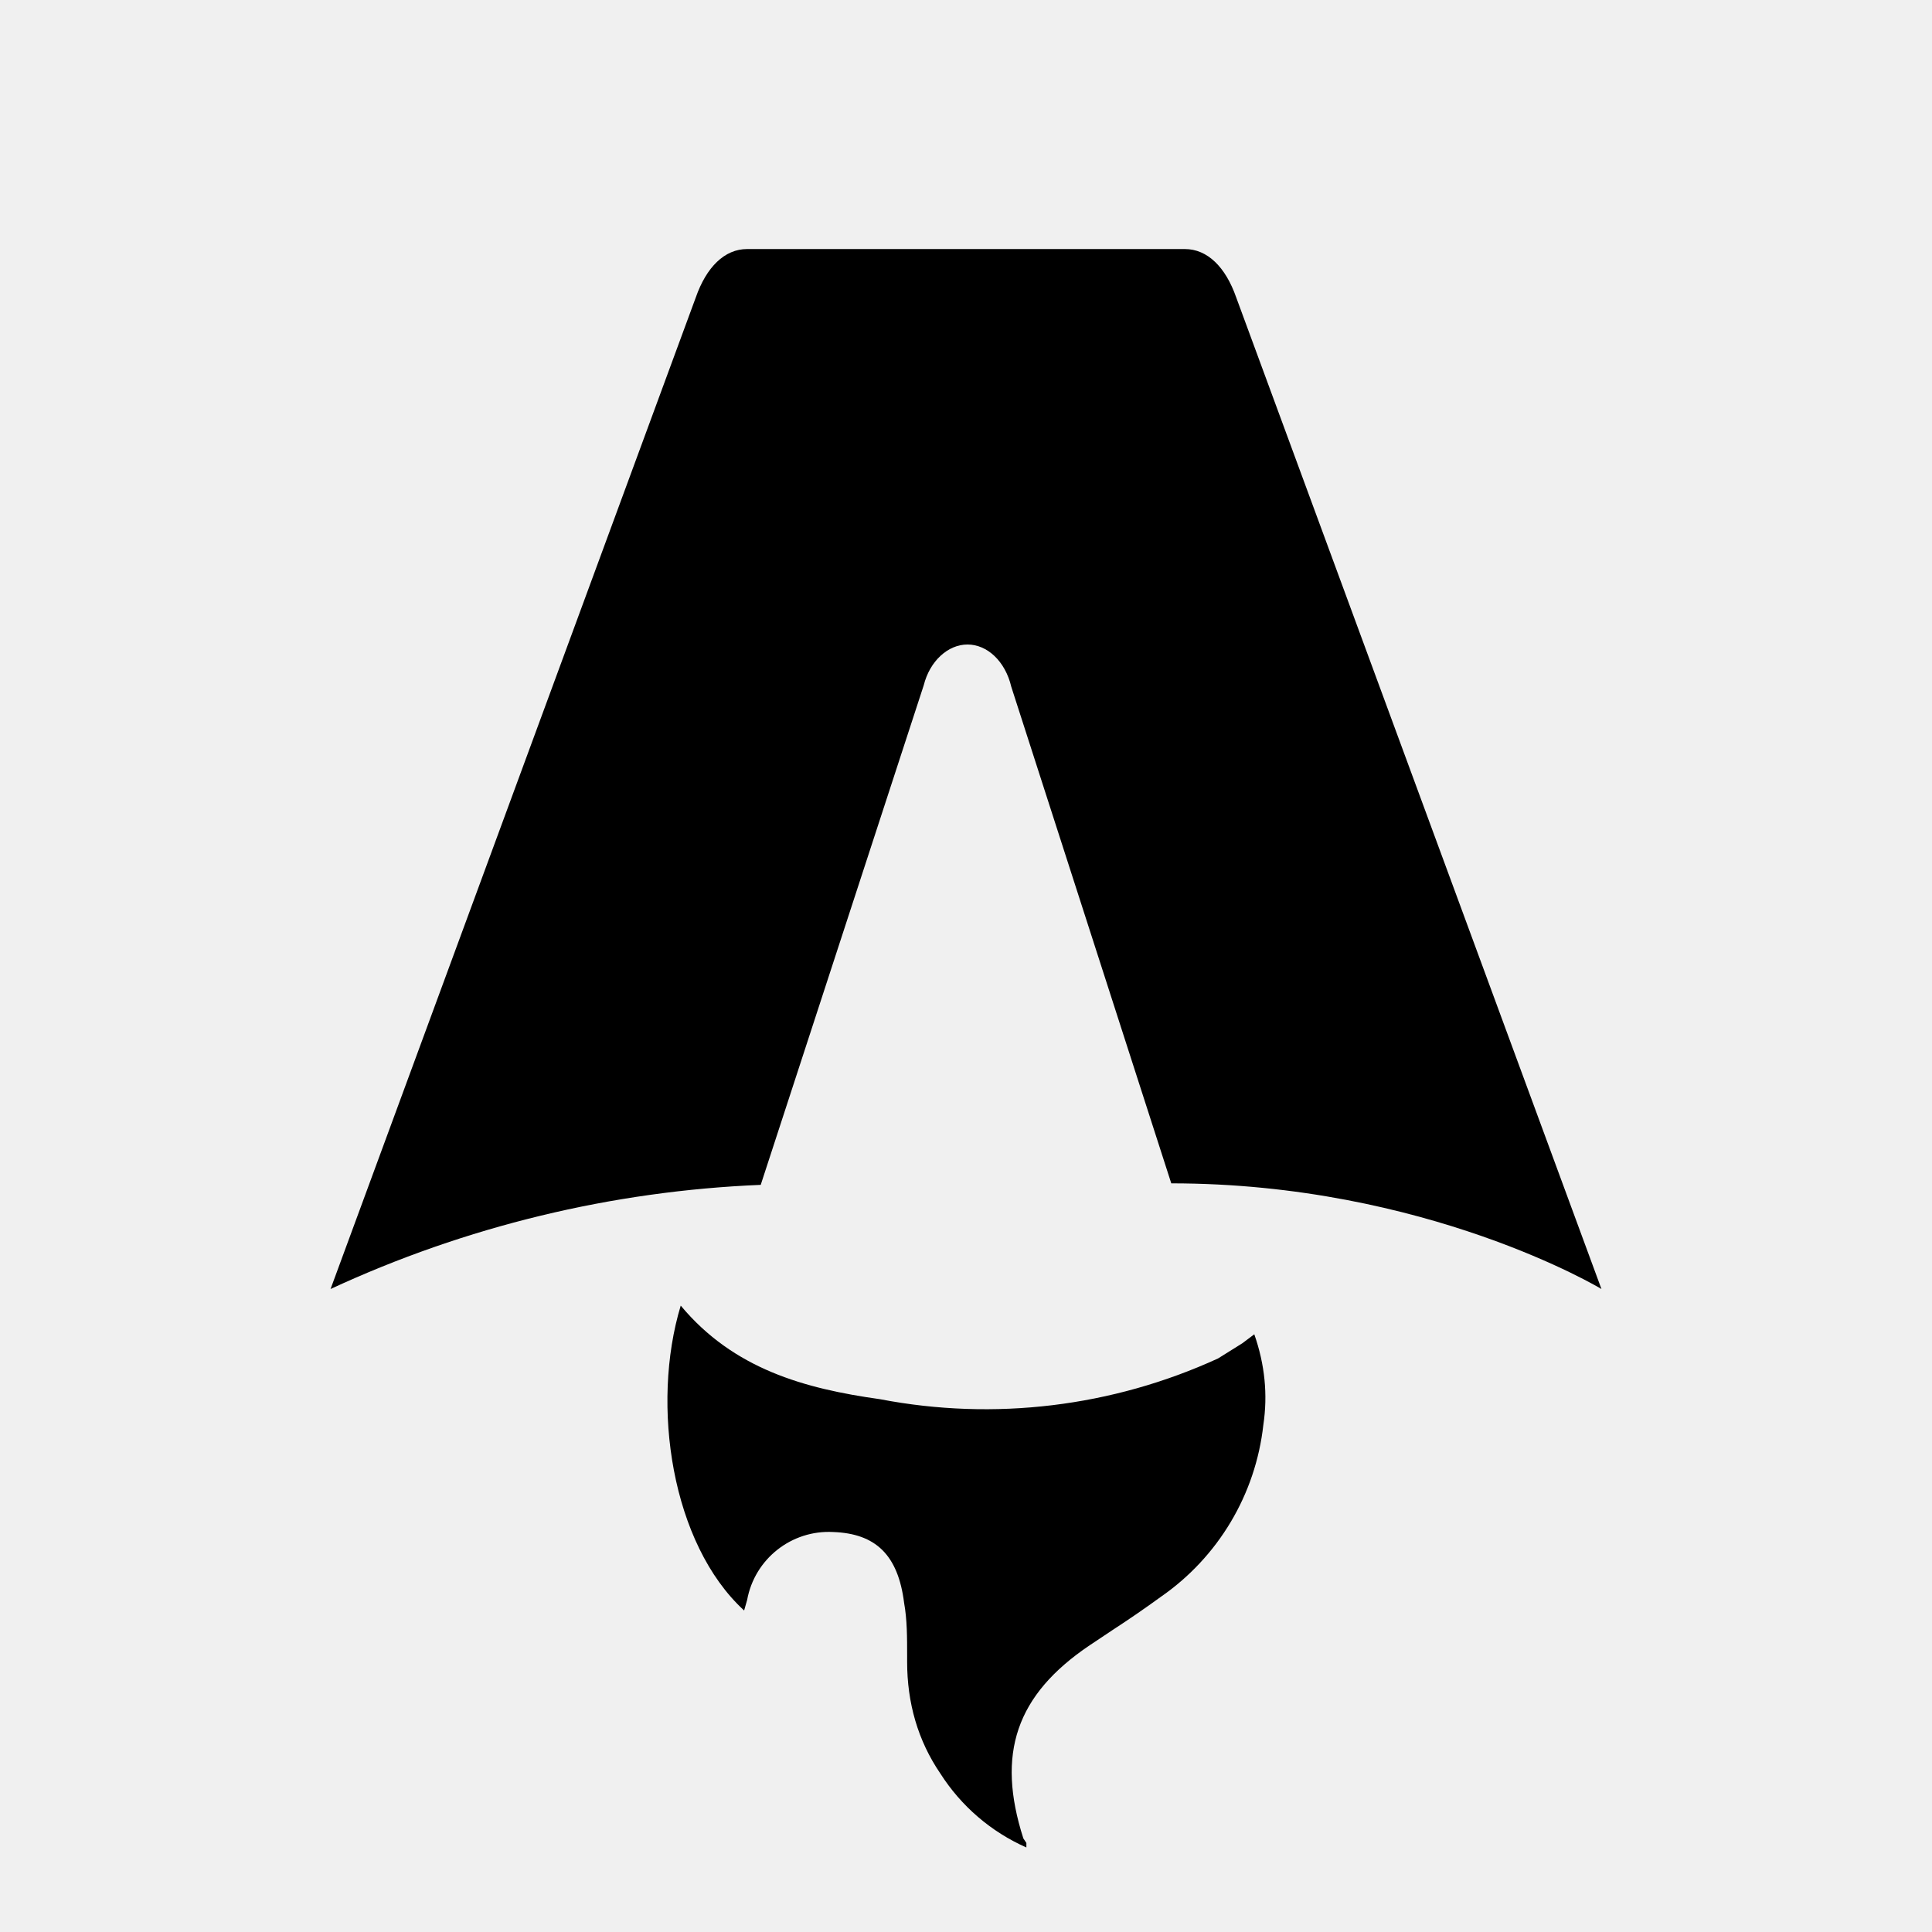
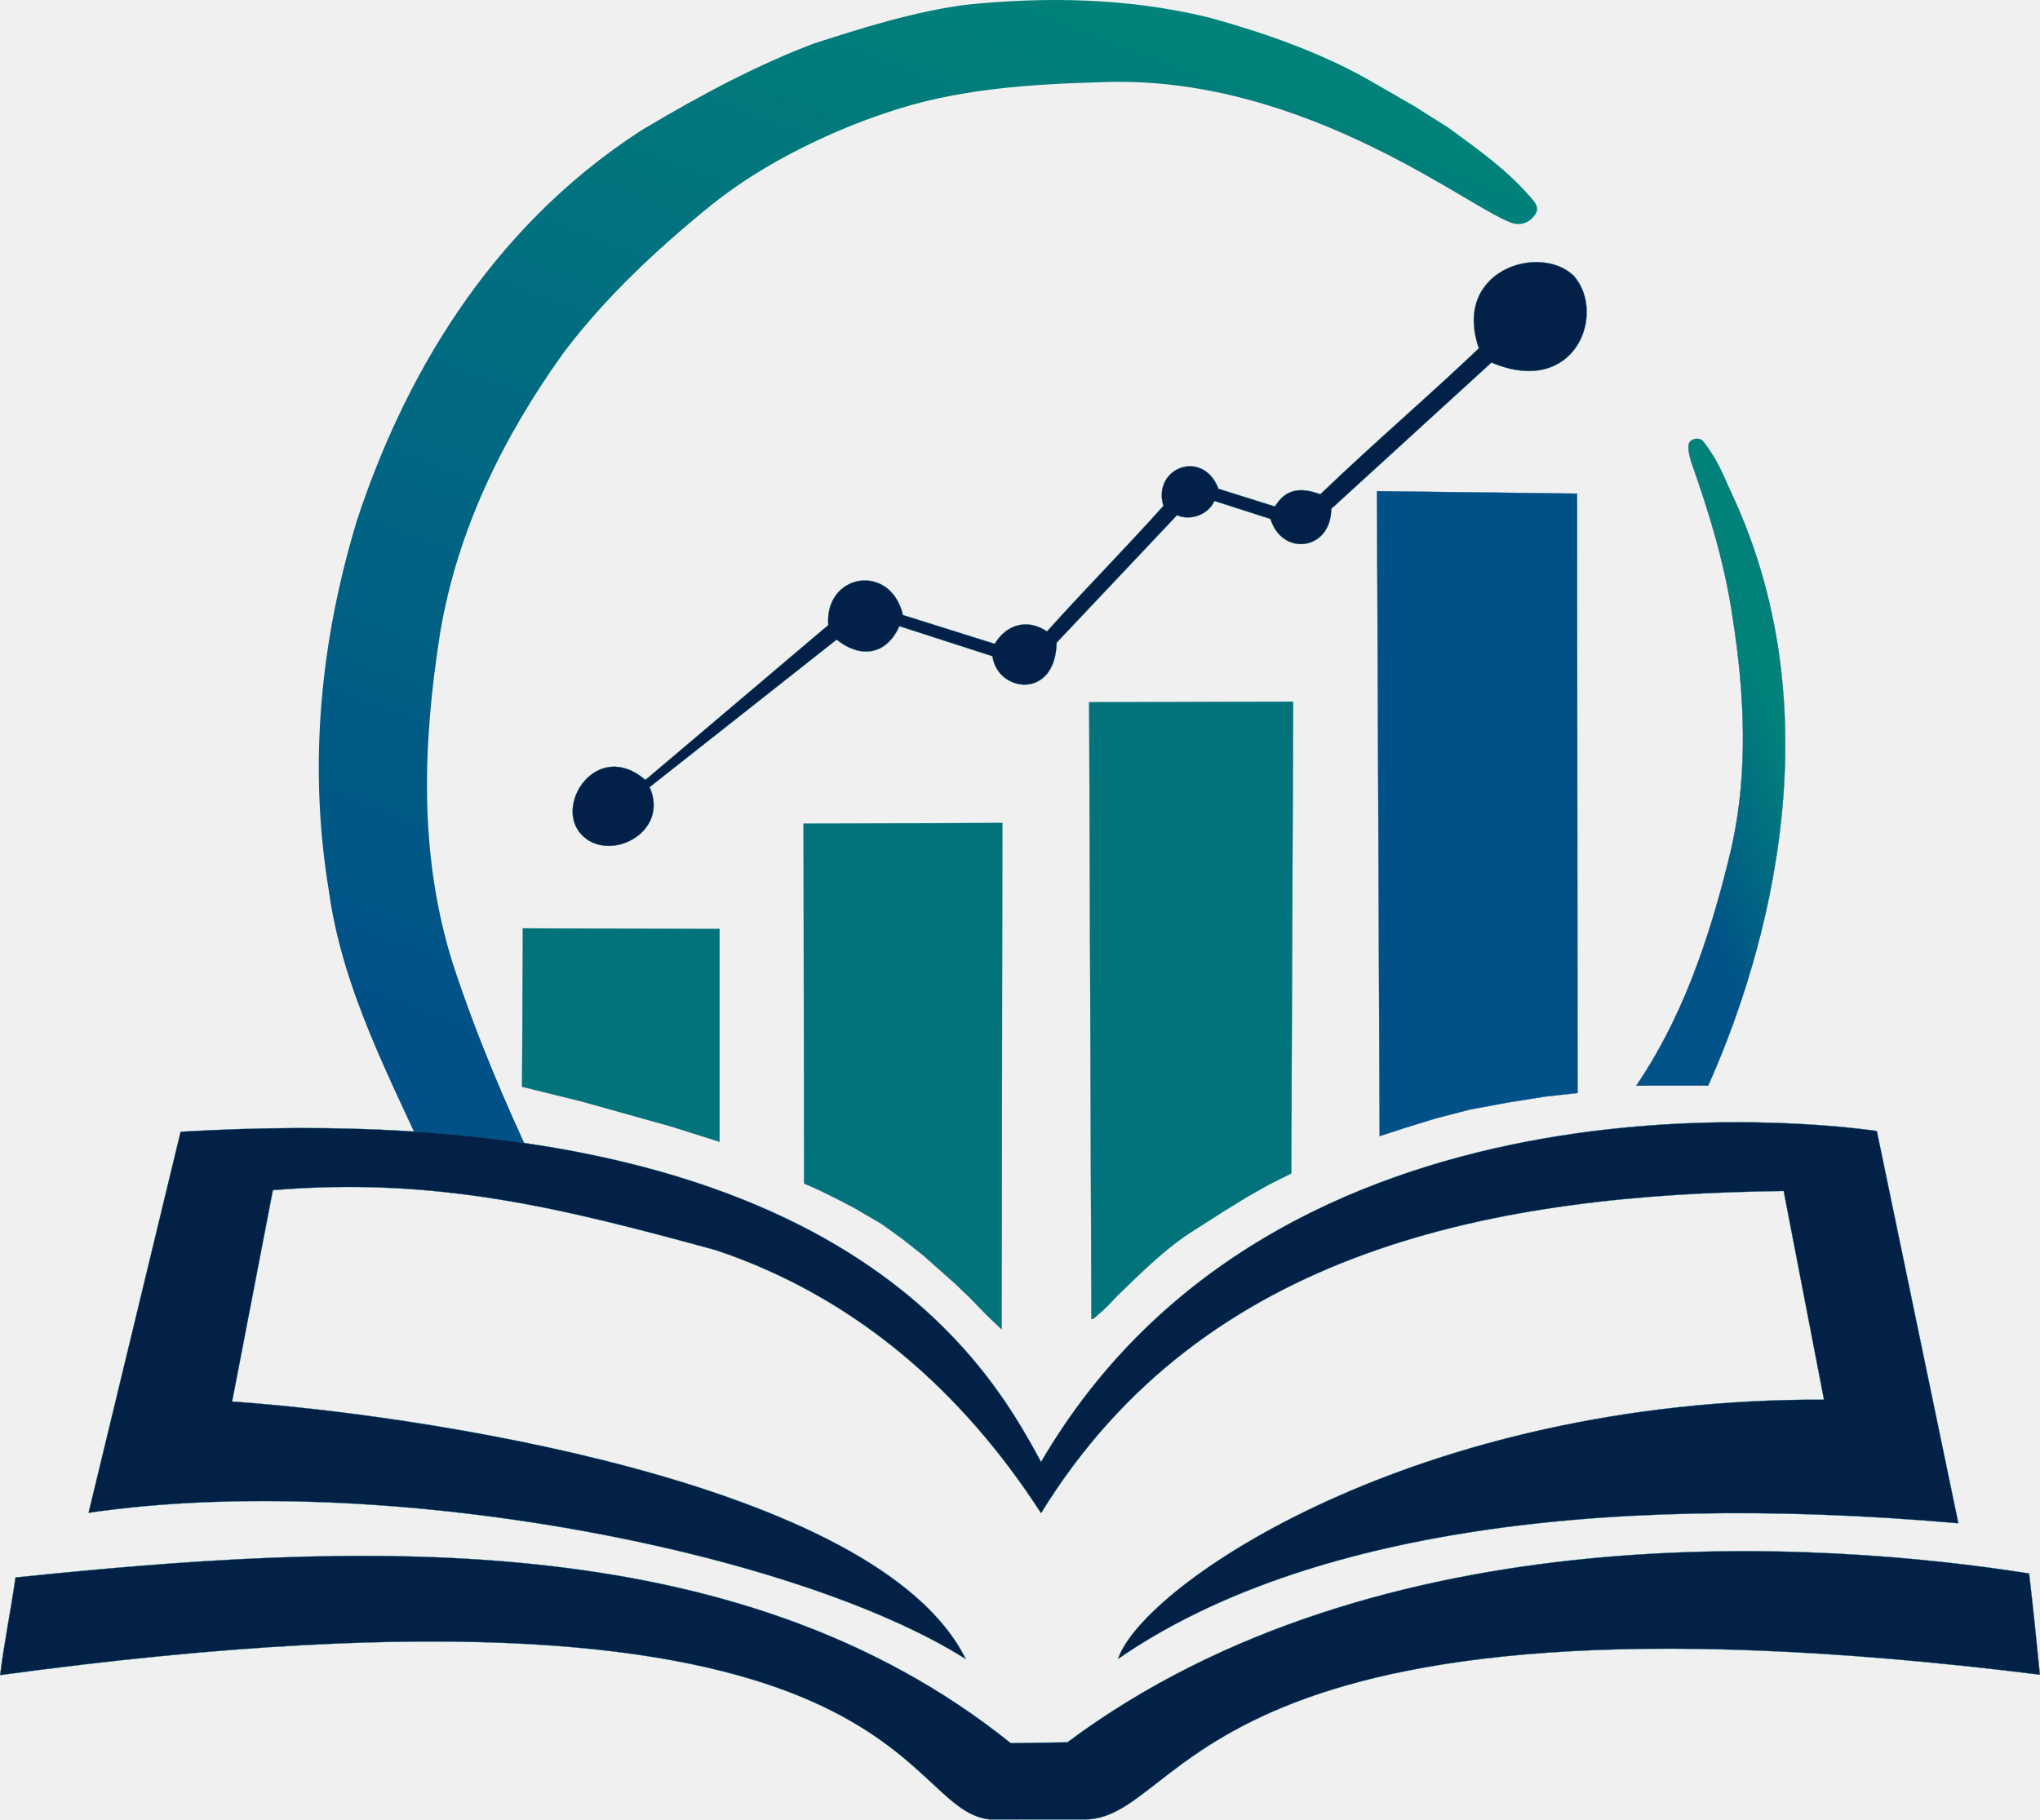
- <svg xmlns="http://www.w3.org/2000/svg" fill="none" viewBox="0 0 128 128">
-   <path d="M50.4 78.5a75.1 75.1 0 0 0-28.5 6.9l24.2-65.7c.7-2 1.9-3.2 3.4-3.2h29c1.5 0 2.7 1.2 3.4 3.2l24.2 65.7s-11.6-7-28.5-7L67 45.5c-.4-1.7-1.6-2.8-2.9-2.8-1.3 0-2.5 1.1-2.9 2.7L50.4 78.5Zm-1.1 28.2Zm-4.2-20.2c-2 6.6-.6 15.8 4.2 20.2a17.5 17.5 0 0 1 .2-.7 5.5 5.5 0 0 1 5.7-4.5c2.8.1 4.3 1.5 4.7 4.7.2 1.1.2 2.3.2 3.5v.4c0 2.7.7 5.2 2.2 7.4a13 13 0 0 0 5.7 4.9v-.3l-.2-.3c-1.8-5.6-.5-9.5 4.4-12.8l1.5-1a73 73 0 0 0 3.2-2.2 16 16 0 0 0 6.8-11.4c.3-2 .1-4-.6-6l-.8.6-1.6 1a37 37 0 0 1-22.4 2.7c-5-.7-9.7-2-13.2-6.2Z" />
-   <style>
-         path { fill: #000; }
-         @media (prefers-color-scheme: dark) {
-             path { fill: #FFF; }
-         }
-     </style>
+ <svg xmlns="http://www.w3.org/2000/svg" xmlns:xlink="http://www.w3.org/1999/xlink" width="393.375mm" height="350.972mm" viewBox="0 0 393.375 350.972" version="1.1" id="svg1" xml:space="preserve">
+   <defs id="defs1">
+     <linearGradient id="linearGradient7">
+       <stop style="stop-color:#015288;stop-opacity:1;" offset="0" id="stop7" />
+       <stop style="stop-color:#01817a;stop-opacity:1;" offset="1" id="stop8" />
+     </linearGradient>
+     <linearGradient id="linearGradient4">
+       <stop style="stop-color:#13518a;stop-opacity:1;" offset="0" id="stop4" />
+       <stop style="stop-color:#13518a;stop-opacity:0;" offset="1" id="stop5" />
+     </linearGradient>
+     <linearGradient id="linearGradient2">
+       <stop style="stop-color:#015088;stop-opacity:1;" offset="0" id="stop2" />
+       <stop style="stop-color:#01827a;stop-opacity:1;" offset="1" id="stop3" />
+     </linearGradient>
+     <linearGradient xlink:href="#linearGradient2" id="linearGradient3" x1="147.488" y1="121.531" x2="163.684" y2="79.341" gradientUnits="userSpaceOnUse" gradientTransform="matrix(5.223004,0,0,5.223004,-630.022,-388.809)" />
+     <linearGradient xlink:href="#linearGradient4" id="linearGradient5" x1="137.05" y1="101.68" x2="182.16" y2="101.68" gradientUnits="userSpaceOnUse" gradientTransform="matrix(5.223004,0,0,5.223004,-650.662,-395.0411)" />
+     <linearGradient xlink:href="#linearGradient7" id="linearGradient8" x1="186.277" y1="109.256" x2="191.121" y2="107.2" gradientUnits="userSpaceOnUse" gradientTransform="matrix(5.223004,0,0,5.223004,-650.662,-395.0411)" />
+   </defs>
+   <g id="layer4" transform="translate(-4.34767,-23.42881)">
+     <g id="g35" style="display:none">
+       <rect style="fill:#fffffe;fill-opacity:1;stroke:#02707a;stroke-width:0.01;stroke-linecap:round;stroke-linejoin:round;stroke-dasharray:none;stroke-opacity:1;paint-order:normal" id="rect34" width="422.275" height="414.867" x="-11.642" y="-2.117" />
+     </g>
+     <g id="g45" style="display:inline">
+       <path style="fill:#032047;fill-opacity:1;stroke:#02707a;stroke-width:0.052;stroke-linecap:round;stroke-linejoin:round;stroke-dasharray:none;stroke-opacity:1;paint-order:normal" d="M 7.337,327.694 C 6.45,333.985 5.152,340.22 4.374,346.526 180.56,322.595 176.943,372.559 195.203,374.37 l 18.396,0.005 c 20.05,-0.259 20.488,-48.237 184.098,-27.931 -0.718,-6.951 -1.073,-11.02 -2.073,-19.52 -39.766,-6.256 -125.372,-12.224 -185.46,32.569 l -10.916,0.162 C 145.992,316.819 71.501,321.099 7.336,327.695 Z" id="path35" />
+       <path style="display:inline;fill:#032148;fill-opacity:1;stroke:#02707a;stroke-width:0.052;stroke-linecap:round;stroke-linejoin:round;stroke-dasharray:none;stroke-opacity:1;paint-order:normal" d="m 258.95,118.761 c -4.02,-1.461 -6.707,-0.964 -8.76,2.36 l -10.881,-3.418 c -2.956,-7.824 -12.836,-4.059 -10.621,3.3 -7.17,8.007 -15.271,16.215 -22.45,24.214 -3.91,-2.642 -7.955,-1.199 -10.075,2.398 l -17.707,-5.562 c -2.349,-10.161 -15.142,-8.05 -14.391,1.94 l -35.261,29.873 c -9.254,-7.957 -17.684,4.672 -12.41,10.464 5.208,5.72 17.181,-0.196 13.226,-9.082 l 36.06,-28.447 c 4.345,3.526 9.479,3.246 12.094,-2.596 l 17.945,5.796 c 0.933,6.94 12.118,8.543 12.386,-2.617 l 23.206,-24.578 c 2.5,1.125 6.012,-0.03 7.216,-2.753 l 10.794,3.471 c 2.305,7.348 11.699,6.072 11.737,-1.945 l 30.882,-28.215 c 16.073,6.769 22.268,-9.315 15.931,-16.697 -6.612,-6.451 -23.588,-1.069 -18.347,13.941 -11.087,10.511 -19.483,17.536 -30.575,28.151 z" id="path36" />
+       <path style="fill:url(#linearGradient8);stroke:#13518a;stroke-width:0.052;stroke-linecap:round;stroke-linejoin:round;stroke-dasharray:none;stroke-opacity:1;paint-order:normal" d="m 333.739,232.816 -13.865,0.011 c 8.341,-12.255 13.986,-27.224 18.419,-46.141 3.192,-14.456 2.465,-29.358 0.205,-43.895 -1.493,-10.369 -4.488,-20.257 -7.968,-30.104 -0.585,-1.913 -0.896,-3.53 -0.206,-4.156 0.795,-0.718 2.069,-0.545 2.478,0.072 2.606,3.321 3.714,6.196 5.181,9.442 21.84,45.988 4.622,95.014 -4.245,114.772 z" id="path37" />
+       <path style="fill:url(#linearGradient3);stroke:url(#linearGradient5);stroke-width:0;stroke-linejoin:round;stroke-dasharray:none;stroke-opacity:1;paint-order:normal" d="m 300.168,62.284 c -4.667,-5.721 -10.716,-9.967 -16.618,-14.288 l -6.665,-4.201 -8.256,-4.752 C 260.302,34.258 249.904,30.202 237.311,26.768 221.908,23.037 206.137,22.746 190.471,24.36 180.462,25.721 170.865,28.728 161.287,31.823 150.766,35.806 140.256,41.265 128.003,48.578 98.155,67.902 81.954,97.149 73.174,123.81 c -7.082,23.339 -9.394,47.348 -5.413,71.445 2.598,19.051 11.793,36.117 19.619,53.404 l 20.37,0.188 c -6.098,-12.864 -11.596,-25.891 -16.044,-39.433 -6.635,-20.992 -5.861,-42.456 -2.485,-63.935 3.376,-19.941 12.146,-37.77 23.835,-54.063 8.213,-10.845 18.054,-19.996 28.589,-28.541 12.85,-10.301 28.412,-15.965 33.055,-17.505 13.621,-4.787 27.949,-5.689 42.222,-6.098 39.855,-1.502 72.187,25.616 79.507,27.32 2.397,0.329 3.634,-1.143 4.216,-2.259 0.292,-0.77 -0.056,-1.504 -0.479,-2.048 z" id="path38" />
+       <path style="fill:#015088;fill-opacity:1;stroke:#015088;stroke-width:0.052;stroke-linecap:round;stroke-linejoin:round;stroke-dasharray:none;stroke-opacity:1;paint-order:normal" d="m 269.869,118.169 0.518,124.394 4.514,-1.468 6.323,-1.959 6.585,-1.694 7.204,-1.346 7.341,-1.164 6.193,-0.678 -0.091,-115.611 z" id="path39" />
+       <path style="fill:#02727b;fill-opacity:1;stroke:#02707a;stroke-width:0.052;stroke-linecap:round;stroke-linejoin:round;stroke-dasharray:none;stroke-opacity:1;paint-order:normal" d="m 214.809,277.846 -0.435,-118.957 39.331,-0.122 -0.367,90.998 -4.199,2.092 -4.306,2.428 -4.58,2.825 -5.405,3.451 c -5.631,3.481 -10.255,8.176 -14.998,12.731 l -1.827,1.939 c -0.626,0.602 -1.271,1.183 -1.917,1.764 l -0.628,0.541 -0.147,0.11 -0.179,0.125 -0.174,0.062 z" id="path40" />
+       <path style="fill:#02727b;fill-opacity:1;stroke:#02707a;stroke-width:0.052;stroke-linecap:round;stroke-linejoin:round;stroke-dasharray:none;stroke-opacity:1;paint-order:normal" d="m 159.305,182.299 0.097,69.398 c 3.591,1.536 5.76,2.676 9.533,4.642 l 5.474,3.196 3.9,2.819 4.09,3.227 6.391,5.679 2.88,2.791 c 1.884,1.966 2.638,2.782 5.822,5.781 l 0.13,-97.663 z" id="path41" />
+       <path style="fill:#02727b;fill-opacity:1;stroke:#02707a;stroke-width:0.052;stroke-linecap:round;stroke-linejoin:round;stroke-dasharray:none;stroke-opacity:1;paint-order:normal" d="m 105.022,233.047 0.153,-30.552 37.132,0.122 h 0.794 v 41.041 l -9.42,-2.978 -17.29,-4.83 z" id="path42" />
+       <text xml:space="preserve" style="font-size:171.657px;line-height:0;font-family:'Mongolian Baiti';-inkscape-font-specification:'Mongolian Baiti';text-align:center;letter-spacing:4.544px;writing-mode:lr-tb;direction:ltr;text-anchor:middle;display:none;fill:#032047;fill-opacity:1;stroke:#02707a;stroke-width:0.057;stroke-linecap:round;stroke-linejoin:round;stroke-dasharray:none;stroke-opacity:1;paint-order:normal" x="808.877" y="183.897" id="text42">
+         <tspan id="tspan42" style="font-style:normal;font-variant:normal;font-weight:bold;font-stretch:normal;font-size:171.657px;line-height:0;font-family:Montserrat;-inkscape-font-specification:'Montserrat Bold';stroke-width:0.057" x="0" y="0">ACLEDS</tspan>
+       </text>
+       <path style="display:none;fill:#3e8c97;fill-opacity:1;stroke:#02707a;stroke-width:0.058;stroke-linecap:round;stroke-linejoin:round;stroke-dasharray:none;stroke-opacity:1;paint-order:normal" d="m 433.76,210.782 -0.005,5.324 743.866,-0.402 -0.017,-4.922 z" id="path43" />
+       <text xml:space="preserve" style="font-style:normal;font-variant:normal;font-weight:bold;font-stretch:normal;font-size:30.293px;line-height:0;font-family:Montserrat;-inkscape-font-specification:'Montserrat Bold';text-align:center;letter-spacing:4.544px;writing-mode:lr-tb;direction:ltr;text-anchor:middle;display:none;fill:#333333;fill-opacity:1;stroke:#02707a;stroke-width:0.057;stroke-linecap:round;stroke-linejoin:round;stroke-dasharray:none;stroke-opacity:1;paint-order:normal" x="725.133" y="260.533" id="text43">
+         <tspan id="tspan43" style="font-style:normal;font-variant:normal;font-weight:bold;font-stretch:normal;font-size:30.293px;font-family:Roboto;-inkscape-font-specification:'Roboto Bold';fill:#333333;fill-opacity:1;stroke-width:0.057" x="0" y="0">AFRICAN CENTRE FOR LEARNING</tspan>
+       </text>
+       <text xml:space="preserve" style="font-style:normal;font-variant:normal;font-weight:bold;font-stretch:normal;font-size:36.351px;line-height:0;font-family:Montserrat;-inkscape-font-specification:'Montserrat Bold';text-align:center;letter-spacing:2.272px;writing-mode:lr-tb;direction:ltr;text-anchor:middle;display:none;fill:#14897f;fill-opacity:1;stroke:#02707a;stroke-width:0.057;stroke-linecap:round;stroke-linejoin:round;stroke-dasharray:none;stroke-opacity:1;paint-order:normal" x="785.949" y="350.104" id="text44">
+         <tspan id="tspan44" style="font-style:normal;font-variant:normal;font-weight:normal;font-stretch:normal;font-size:36.351px;font-family:Roboto;-inkscape-font-specification:Roboto;letter-spacing:2.272px;fill:#14897f;fill-opacity:1;stroke-width:0.057" x="0" y="0">Evidence. Insight. Impact.</tspan>
+       </text>
+       <text xml:space="preserve" style="font-style:normal;font-variant:normal;font-weight:bold;font-stretch:normal;font-size:30.293px;line-height:0;font-family:Montserrat;-inkscape-font-specification:'Montserrat Bold';text-align:center;letter-spacing:2.393px;writing-mode:lr-tb;direction:ltr;text-anchor:middle;display:none;fill:#333333;fill-opacity:1;stroke:#02707a;stroke-width:0.057;stroke-linecap:round;stroke-linejoin:round;stroke-dasharray:none;stroke-opacity:1;paint-order:normal" x="804.157" y="297.864" id="text45">
+         <tspan style="font-style:normal;font-variant:normal;font-weight:bold;font-stretch:normal;font-size:30.293px;font-family:Roboto;-inkscape-font-specification:'Roboto Bold';letter-spacing:2.393px;fill:#333333;fill-opacity:1;stroke-width:0.057" x="0" y="0" id="tspan45">ANALYTICS AND EDUCATIONAL DATA SCIENCE</tspan>
+       </text>
+       <path style="display:inline;fill:#032047;fill-opacity:1;stroke:#02707a;stroke-width:0.052;stroke-linecap:round;stroke-linejoin:round;stroke-dasharray:none;stroke-opacity:1;paint-order:normal" d="m 39.175,241.722 -17.749,73.501 c 56.375,-8.247 135.863,7.178 169.149,28.204 -17.099,-34.578 -107.552,-47.341 -141.467,-49.667 l 7.86,-40.767 c 31.505,-2.617 55.717,3.44 85.42,11.574 26.949,9.017 47.591,27.315 62.705,50.721 31.522,-51.249 87.855,-61.453 143.201,-62.133 l 7.773,40.248 c -78.503,-0.31 -131.261,35.617 -136.136,50.012 33.807,-23.388 89.776,-32.491 162.047,-26.173 L 366.259,241.582 C 355.527,240.041 250.708,227.28 205.092,305.42 194.75,286.202 165.477,234.351 39.175,241.723 Z" id="path45" />
+     </g>
+   </g>
</svg>
